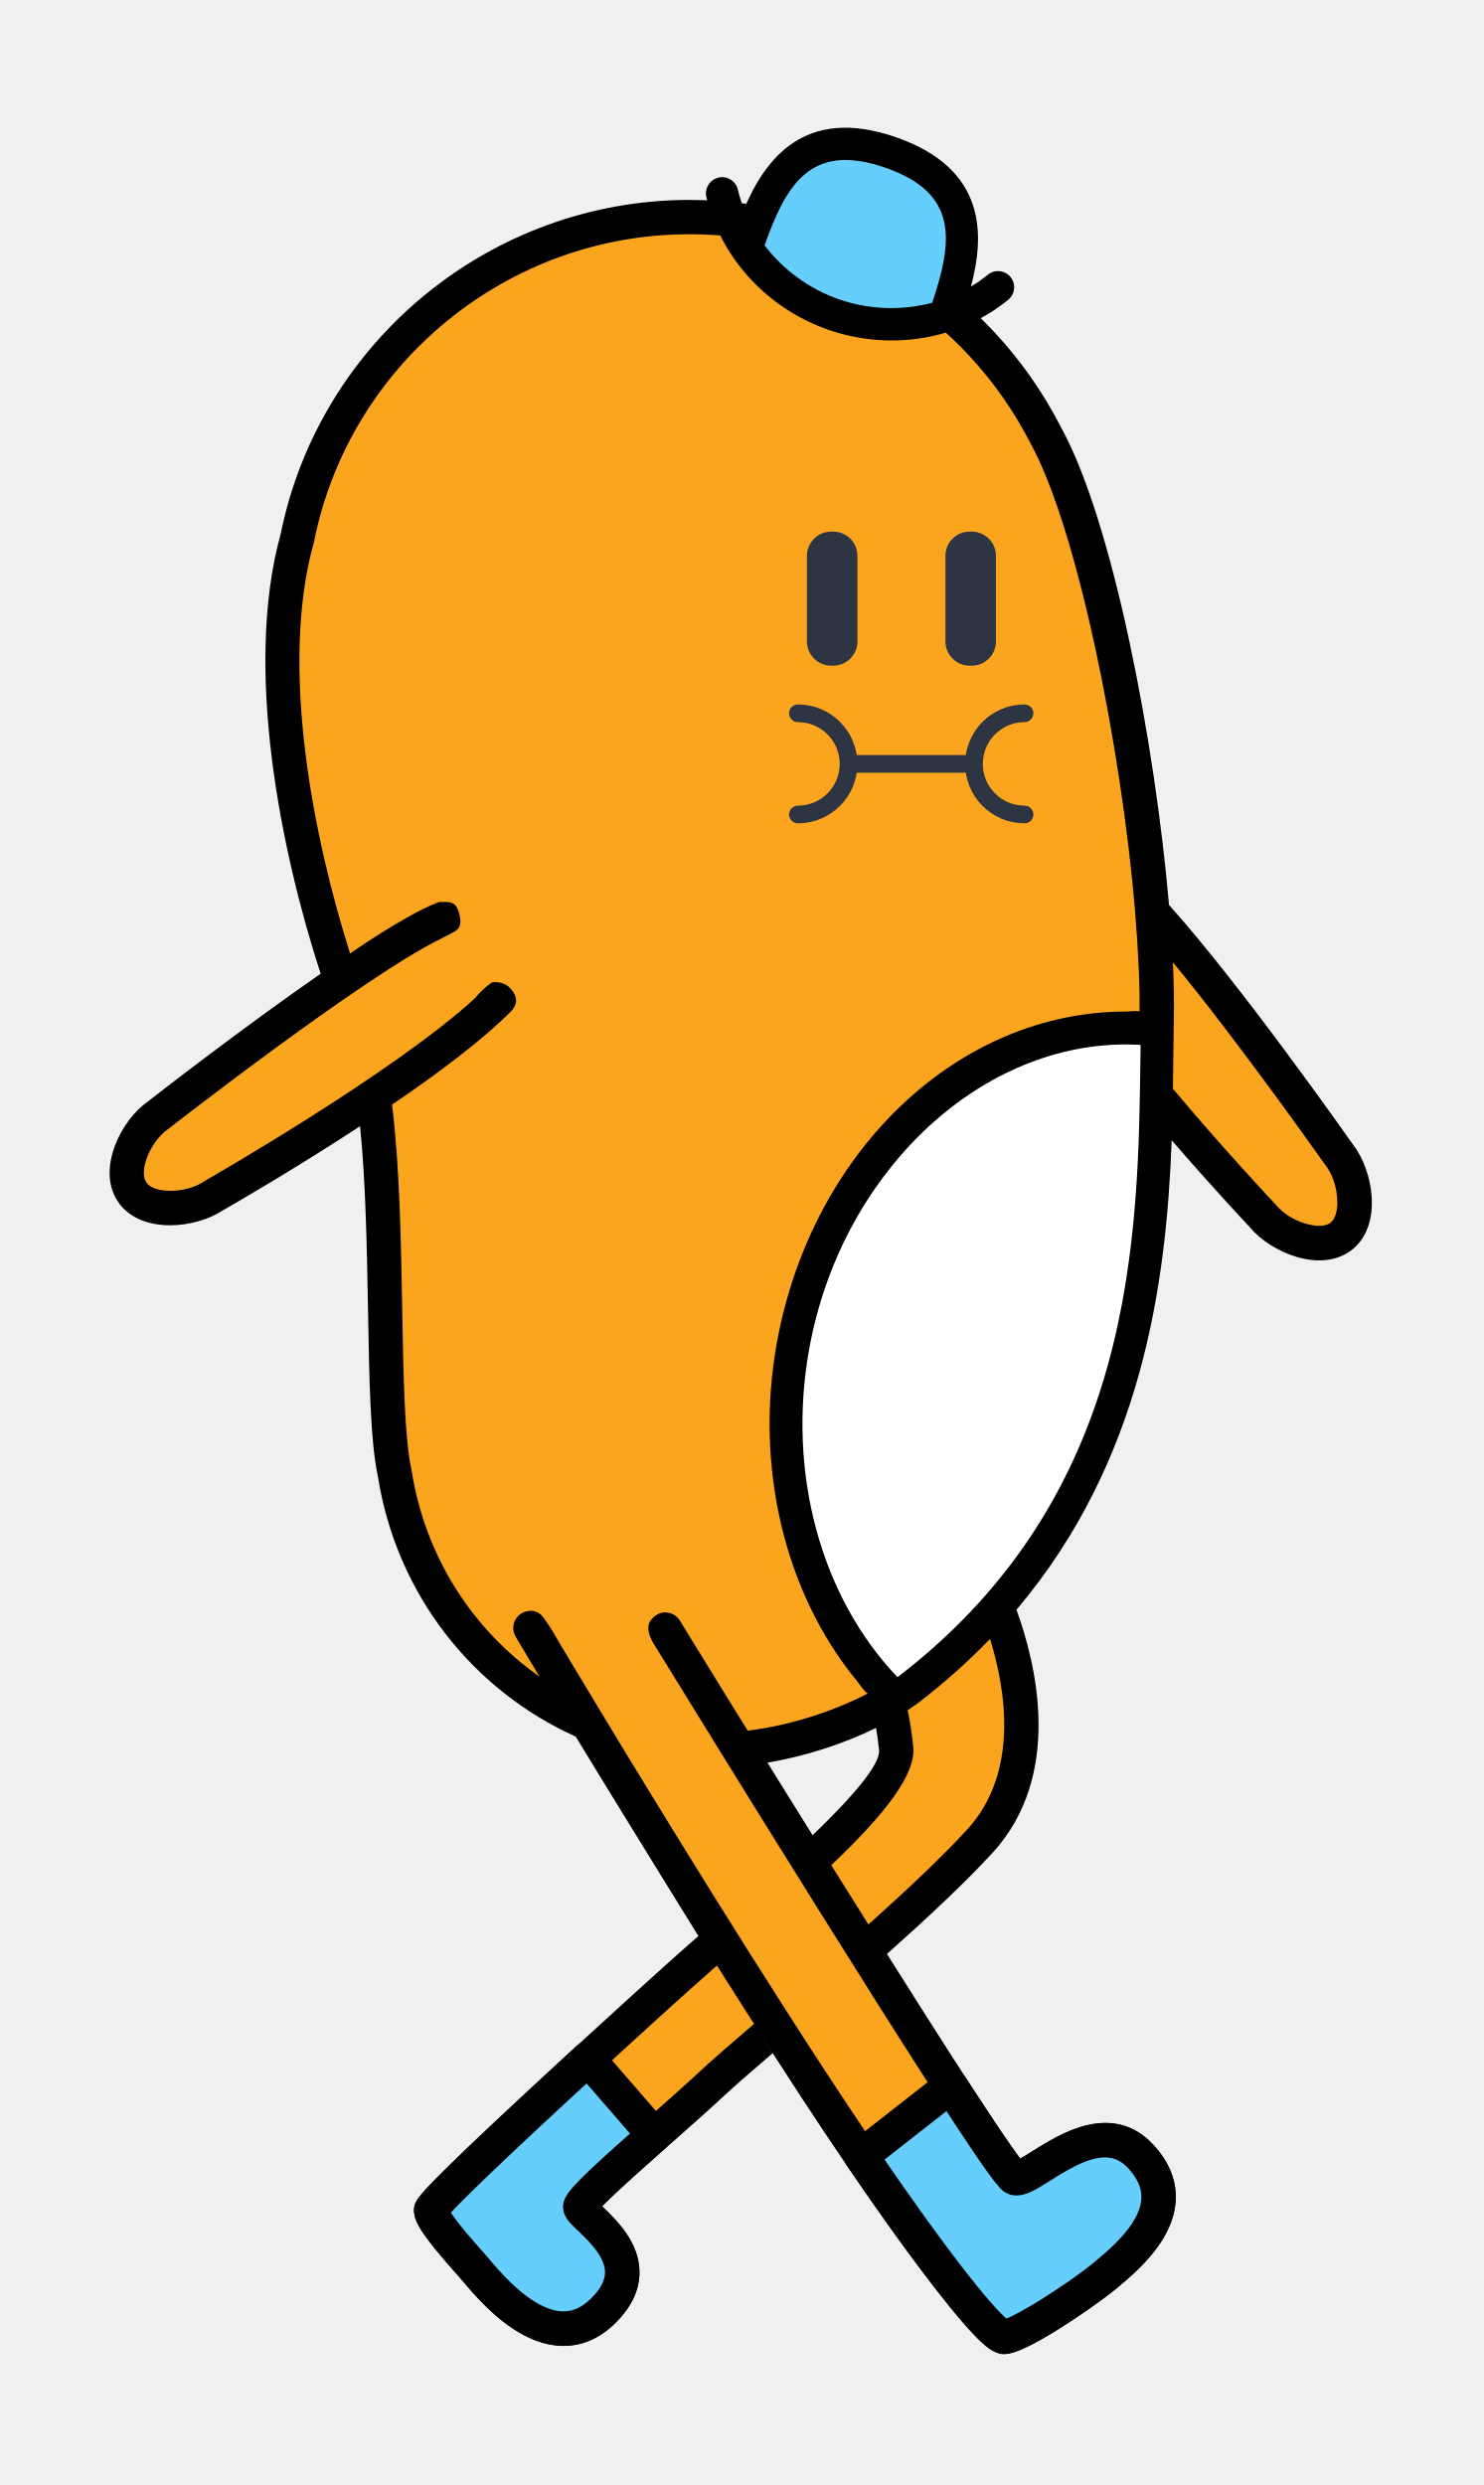
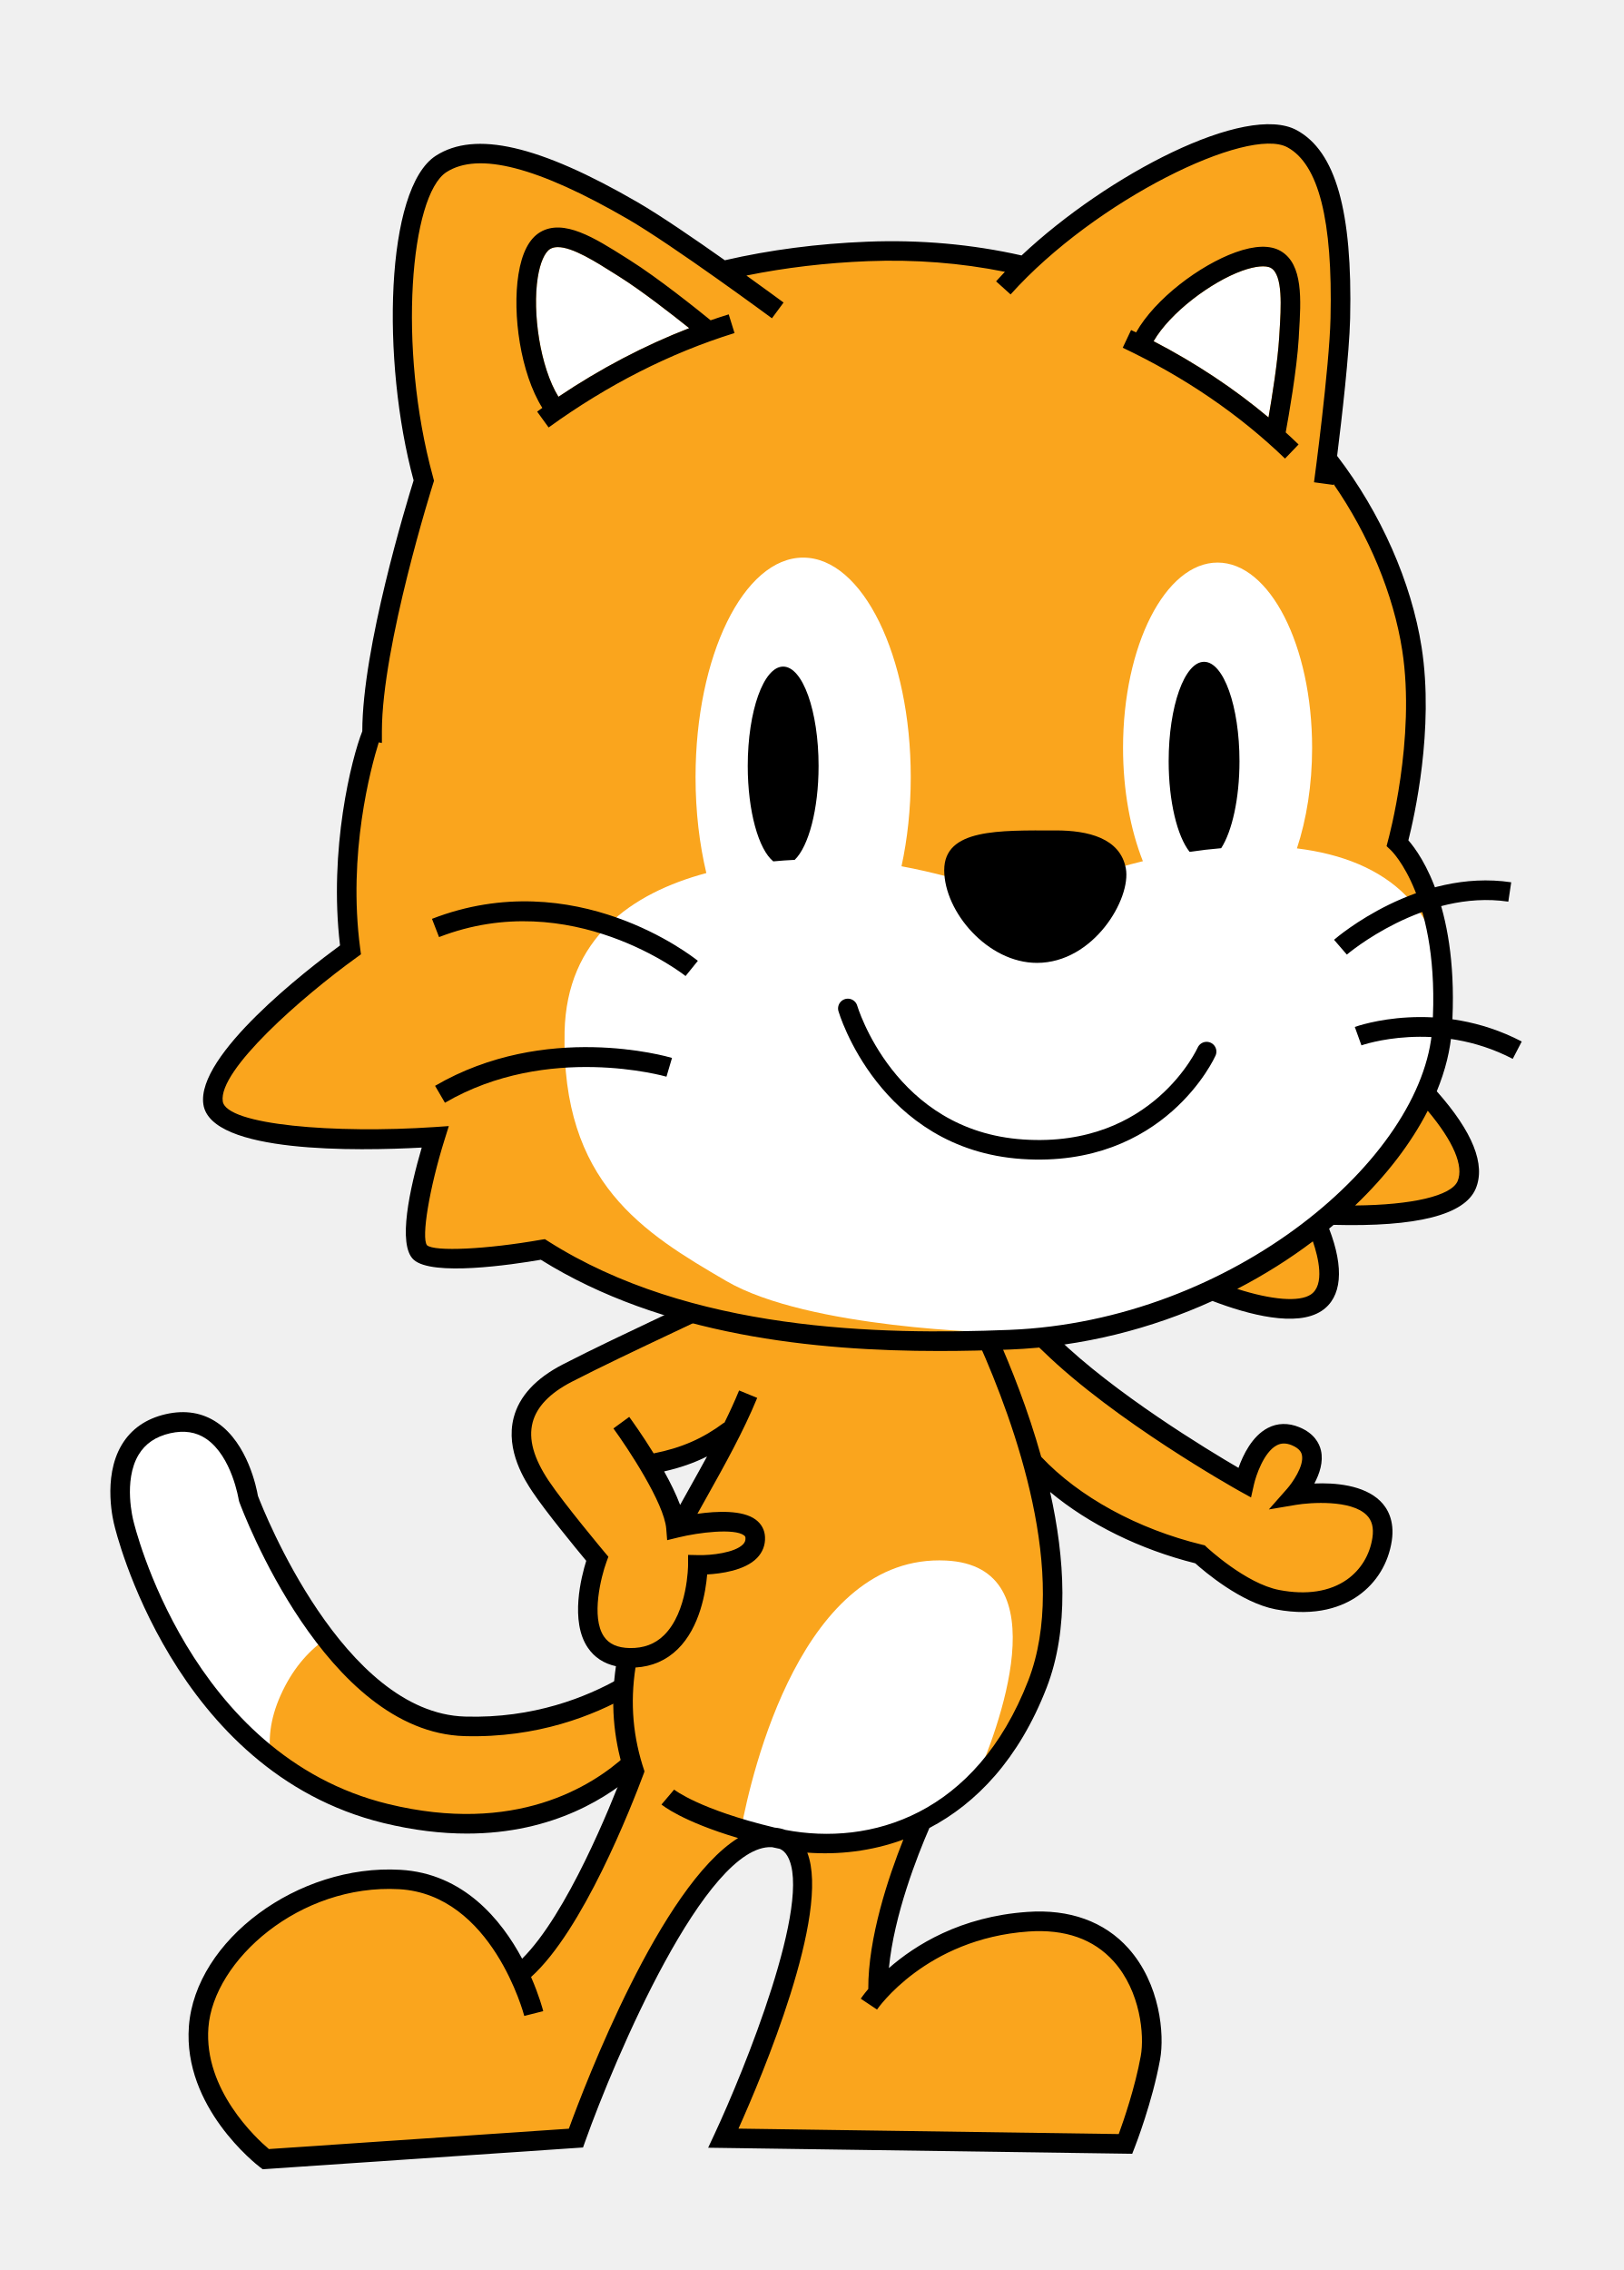
- <svg xmlns="http://www.w3.org/2000/svg" version="1.1" id="Layer_1" x="0px" y="0px" width="151px" height="253px" viewBox="0 0 151 253" enable-background="new 0 0 151 253" xml:space="preserve">
+ <svg xmlns="http://www.w3.org/2000/svg" version="1.1" id="Layer_1" x="0px" y="0px" width="166px" height="232px" viewBox="0 0 166 232" enable-background="new 0 0 166 232" xml:space="preserve">
  <g id="Cat.svg">
-     <path id="Body" fill="#FAA51D" d="M57.374,236.831L57.374,236.831c-0.087,0-0.175-0.002-0.263-0.007   c-3.234-0.159-6.194-3.188-8.41-5.808c-0.157-0.189-0.274-0.328-0.367-0.43l-0.182-0.207c-1.802-2.025-2.953-3.431-3.516-4.291   l-0.638-0.976l0.787-0.858c3.562-3.89,22.269-20.969,26.702-24.844l1.78-1.524l0.982,1.42c1.247,1.981,2.5,3.953,3.763,5.93   l0.702,1.098l-0.989,0.849c-2.406,2.063-4.25,3.663-5.433,4.764c-1.549,1.441-3.582,3.238-5.375,4.824   c-5.706,5.045-8.091,7.263-8.091,7.937c0,0.3,0.312,0.627,1.079,1.357c1.274,1.217,3.184,3.041,3.194,5.272   c0.004,1.287-0.64,2.563-1.915,3.796C60.025,236.259,58.742,236.831,57.374,236.831z M74.724,177.739   c2.922,4.728,6.439,10.392,9.977,16.043c11.951,19.103,17.496,27.541,18.539,28.216c0.092,0.021,0.169,0.032,0.253,0.032   c0.594,0,1.536-0.593,2.627-1.278c2.502-1.572,4.529-2.607,6.376-2.607c1.36,0,2.552,0.558,3.543,1.659   c1.211,1.345,1.771,2.767,1.665,4.224c-0.246,3.26-3.726,6.121-5.398,7.495c-2.691,2.216-7.51,5.224-9.278,5.937l-0.836,0.338   l-0.689-0.579c-2.217-1.86-9.187-10.957-18.22-24.743c-7.996-12.203-16.669-26.309-22.537-35.993l-0.902-0.502l-5.783-4.061   c-7.358-5.166-12.195-12.942-13.62-21.896c0.002,0.009,0.01,0.041,0.017,0.066c-0.771-3.513-0.884-9.975-1.003-16.815   c-0.12-6.748-0.255-14.397-1.025-20.619l-0.112-0.909l-0.124-0.531c-8.1,5.466-16.452,10.231-16.577,10.302   c-1.116,0.767-2.704,1.219-4.262,1.219c0,0,0,0,0,0c-1.713,0-3.022-0.53-3.684-1.493c-0.666-0.969-0.699-2.375-0.092-3.96   c0.551-1.438,1.569-2.796,2.657-3.546c0.149-0.117,10.091-7.887,18.742-13.807l-0.158-0.5l-0.603-1.901   c-2.496-7.878-7.854-27.808-3.712-42.68c3.774-18.84,20.463-32.502,39.688-32.505c15.278,0,29.105,8.48,36.086,22.132   c4.975,9.057,9.402,31.622,10.797,48.181l0.009,0.112l0.623,0.773l2.866,3.475c6.046,7.331,13.363,17.586,15.462,20.554l0.085,0.12   c1.752,2.205,2.194,6.44,0.296,7.958c-0.551,0.436-1.26,0.654-2.111,0.654l0,0c-1.926,0-4.285-1.133-5.52-2.644l-0.028-0.031   c-0.577-0.613-5.395-5.749-10.488-11.819l-0.359-0.429l-0.512,0.07c-0.315,17.841-2.482,36.404-16.078,51.882l0.16,0.654   l0.753,2.422c1.56,5.021,3.284,14.412-2.682,20.899c-2.377,2.575-5.695,5.76-10.146,9.736l-1.324,1.185l-0.945-1.505   c-1.238-1.972-2.503-3.992-3.779-6.037l-0.648-1.038l0.888-0.843c5.447-5.177,8.104-8.82,7.895-10.831   c-0.132-1.277-0.314-2.473-0.543-3.553l-0.212-1.004l-0.328-0.424l-0.262,0.155c-3.962,2.285-9.137,3.981-13.844,4.537   l-0.949,0.112L74.724,177.739z" />
-     <path id="BodyBorder" fill="#000000" d="M81.611,213.57c5.002,7.639,16.988,25.464,20.32,26.082   c0.063,0.012,0.144,0.017,0.223,0.017c2.875,0,11.34-6.532,11.424-6.603c1.886-1.562,5.814-4.793,6.115-8.896   c0.146-2.023-0.584-3.945-2.176-5.715c-4.166-4.616-9.547-1.229-12.438,0.583c-0.377,0.231-0.841,0.522-1.208,0.731   c-3.805-4.963-22.854-35.547-34.653-54.773c-0.314-0.518-0.87-0.828-1.471-0.835c0,0-0.843-0.104-1.53,0.86   c-0.687,0.974,0.523,2.623,0.523,2.623c1.959,3.188,9.291,15.104,16.688,26.931c17.738,28.354,18.469,28.573,19.391,28.854   c1.267,0.378,2.459-0.382,4.123-1.428c3.834-2.406,6.123-3.258,7.979-1.197c0.938,1.041,1.36,2.062,1.283,3.108   c-0.19,2.604-3.339,5.199-4.854,6.443c-2.576,2.119-7.285,5.062-8.885,5.703c-1.846-1.549-8.354-9.804-17.929-24.416   c-10.935-16.688-23.133-36.936-27.425-44.109c0,0-1.49-2.664-2.037-3.137c-0.547-0.469-1.045-0.4-1.045-0.4   c-0.665,0.021-1.22,0.327-1.536,0.874c-0.316,0.548-0.313,1.228,0.009,1.771c0.036,0.062,0.932,1.569,2.458,4.113l-0.042-0.064   c-6.773-4.758-11.606-12.148-13-20.907c-0.005-0.034-0.012-0.066-0.019-0.101c-0.718-3.283-0.83-9.673-0.949-16.438   c-0.123-6.96-0.259-14.512-1.036-20.777l-0.038,0.026c4.685-3.188,9.252-6.602,12.137-9.514c0.562-0.567,0.819-1.306,0.048-2.246   c-0.771-0.941-1.961-0.718-1.961-0.716c-0.529,0.348-1.134,0.871-1.777,1.648c-8.366,7.642-27.249,18.436-27.448,18.55   c-0.043,0.024-0.085,0.051-0.126,0.079c-1.763,1.213-5.041,1.271-5.845,0.102c-0.367-0.533-0.34-1.495,0.073-2.574   c0.442-1.153,1.27-2.27,2.108-2.848c0.029-0.021,0.057-0.042,0.085-0.063c0.206-0.161,19.962-15.573,27.754-19.354   c0.515-0.313,1.337-0.589,1.697-0.981c0.36-0.392,0.28-1.046,0.111-1.634s-0.408-1.099-1.23-1.104   c-0.822-0.005-0.706-0.052-1.051,0.092c-3.313,1.301-8.808,5.145-8.808,5.145c-3.715-11.725-7.228-29.147-3.698-41.824   c0.011-0.041,0.023-0.086,0.031-0.128C35.606,37,51.677,23.846,70.189,23.846c14.708,0,28.012,8.15,34.743,21.313   c4.787,8.716,9.241,31.024,10.639,47.624c-0.004,0.075-0.002,0.15,0.009,0.226c0.333,3.977,0.479,7.426,0.438,10.259   c-0.002,0.074-0.002,0.149-0.004,0.222v0.001c0,0.003,0,0.005,0,0.008c0,0.005,0,0.01,0,0.014c0,0.01,0,0.019,0,0.029   c-0.023,1.23-0.039,2.502-0.058,3.814c-0.021,1.321-0.035,2.68-0.062,4.072c0,0.028,0,0.056,0.002,0.084   c-0.282,15.597-1.688,34.873-15.709,50.832c-0.021,0.022-0.045,0.049-0.062,0.073c-2.427,2.75-5.229,5.399-8.462,7.917   c-0.585,0.458-1.271,0.92-2.031,1.372c-0.088,0.042-0.17,0.089-0.243,0.146c-3.474,2-8.472,3.777-13.271,4.349   c0.666,1.071,1.337,2.153,2.016,3.255c3.977-0.659,7.885-1.979,11.059-3.537c0.108,0.645,0.217,1.396,0.31,2.262   c0.103,0.995-1.222,3.338-6.771,8.663c0.633,1.021,1.271,2.037,1.897,3.056c5.546-5.271,8.646-9.285,8.354-12.072   c-0.141-1.369-0.334-2.611-0.573-3.709c0.521-0.338,0.989-0.676,1.422-1.01c2.569-2.002,4.89-4.098,6.968-6.248   c1.604,5.164,2.995,13.623-2.354,19.435c-2.644,2.874-6.269,6.271-10.034,9.64c0.64,1.017,1.271,2.021,1.891,3.002   c3.995-3.559,7.888-7.188,10.726-10.271c7.287-7.923,4.449-19.332,2.462-24.776c12.829-15.181,15.245-33.164,15.804-47.799   c4.076,4.714,7.5,8.365,7.941,8.835c2.104,2.578,7.281,4.798,10.432,2.3c3.146-2.506,2.139-8.072,0.084-10.701   c-0.775-1.103-11.646-16.538-18.729-24.389c-1.422-16.42-5.686-38.956-10.979-48.601c-7.312-14.3-21.812-23.181-37.839-23.181   c-20.152,0-37.65,14.305-41.631,34.024c-3.814,13.788,0.113,32.588,4.071,44.754l0.015-0.006   c-8.093,5.61-16.738,12.342-17.587,13.005c-1.406,0.985-2.654,2.642-3.345,4.446c-0.851,2.221-0.74,4.284,0.312,5.812   c1.164,1.689,3.196,2.356,5.275,2.356c1.988,0,4.017-0.609,5.371-1.516c0.815-0.465,7.125-4.089,13.964-8.562l0.011-0.009   c0.575,5.7,0.697,12.421,0.807,18.655c0.126,7.213,0.236,13.445,1.018,17.076c1.928,12.017,9.685,21.707,20.132,26.418l0.081,0.133   c3.322,5.49,12.41,20.175,12.41,20.175c-0.356,0.308-0.67,0.571-0.927,0.802c-1.969,1.723-8.877,7.973-15.222,13.85   c-12.806,11.864-12.806,12.272-12.806,13.268c0,1.246,1.014,2.748,4.522,6.689l0.164,0.188c0.089,0.1,0.203,0.231,0.34,0.396   c1.593,1.887,5.322,6.297,9.852,6.521c0.12,0.01,0.24,0.013,0.359,0.013c1.905,0,3.654-0.765,5.201-2.269   c1.68-1.631,2.527-3.393,2.519-5.233c-0.014-3.083-2.384-5.353-3.806-6.706c1.365-1.416,4.523-4.208,6.949-6.354   c1.903-1.685,3.871-3.42,5.414-4.856c1.132-1.056,2.904-2.593,5-4.392c-0.634-0.981-1.27-1.981-1.898-2.979   c-2.289,1.962-4.236,3.646-5.479,4.806c-1.51,1.402-3.461,3.131-5.348,4.803c-7.961,7.039-8.598,7.822-8.598,9.057   c0,0.975,0.648,1.594,1.544,2.447c1.084,1.035,2.722,2.596,2.729,4.191c0.003,0.854-0.487,1.771-1.457,2.713   c-0.936,0.904-1.906,1.326-2.952,1.271c-3.011-0.146-6.164-3.886-7.351-5.286c-0.16-0.188-0.292-0.352-0.396-0.463l-0.166-0.188   c-1.739-1.955-2.873-3.338-3.386-4.121c3.39-3.701,21.904-20.641,26.583-24.729c0.149-0.131,0.321-0.278,0.506-0.438   C72.98,200.104,78.752,209.207,81.611,213.57z M135.479,124.476c-1.115,0.882-4.229-0.128-5.562-1.802   c-0.038-0.039-0.069-0.076-0.104-0.112c-0.051-0.054-5.076-5.378-10.396-11.717c0.021-1.211,0.033-2.389,0.047-3.532   c0.015-1.281,0.031-2.526,0.052-3.729c0.002-0.053,0.002-0.105,0.002-0.157c0.026-1.633-0.009-3.456-0.103-5.456   c6.86,8.318,15.383,20.454,15.487,20.597c0.021,0.029,0.043,0.057,0.065,0.084C136.299,120.327,136.583,123.594,135.479,124.476z" />
-     <path id="BellyBorder" fill="#000000" d="M89.516,171.938c-0.188,0.129-1.082,0.545-1.144,0.504   c-0.431-0.271-0.788-0.889-1.166-1.351c-7.338-8.952-10.375-21.776-8.124-34.305c3.518-19.584,18.465-33.798,35.54-33.798   c0.001,0,0.002,0,0.003,0c1.719-0.128,1.037,0.017,1.297-0.031c0.438-0.082,0.204,1.14,0.204,1.778c0,0.966,0.546,3-1.501,1.753   l0,0c-15.133-0.001-28.932,13.29-32.098,30.917c-2.072,11.532,0.688,23.302,7.386,31.473c0.341,0.415,0.69,0.813,1.049,1.216   c0.649,0.721,0.491,0.664-0.353,1.193C89.891,171.732,89.906,171.721,89.516,171.938z" />
-     <path id="Belly" fill="#FFFFFF" d="M114.622,106.337c-15.203,0-29.063,13.345-32.242,31.042   c-2.256,12.551,1.187,25.203,8.996,33.373c0.136-0.1,0.265-0.195,0.386-0.291c23.83-18.531,24.133-44.338,24.354-63.182   l0.012-0.899C115.624,106.352,115.122,106.337,114.622,106.337z" />
-     <path id="Shoes" fill="#65CEFC" stroke="#000000" stroke-width="3.5" stroke-linecap="round" stroke-linejoin="round" stroke-miterlimit="10" d="   M96.785,212.383c3.561,5.491,6.117,9.245,6.535,9.372c1.634,0.489,8.326-7.185,12.896-2.122c4.572,5.062-0.979,9.795-3.754,12.083   c-2.774,2.284-9.146,6.367-10.285,6.203c-1.429-0.265-7.465-8.106-14.493-18.413L96.785,212.383z M48.134,230.734   c1.306,1.471,7.674,9.959,13.226,4.57c5.551-5.396-2.286-9.641-2.286-10.611c0-0.637,3.663-3.899,7.524-7.316l-6.739-7.771   c-7.589,6.979-15.97,14.83-15.97,15.414C43.889,226,46.828,229.266,48.134,230.734z" />
-     <path id="EyesBorder" fill="#2D3442" d="M96.259,56.589c0-1.361,1.103-2.464,2.466-2.464h0.209c1.362,0,2.465,1.103,2.465,2.464   v8.719c0,1.361-1.103,2.464-2.465,2.464h-0.209c-1.363,0-2.466-1.103-2.466-2.464V56.589z M82.158,65.308   c0,1.361,1.104,2.464,2.464,2.464h0.212c1.359,0,2.464-1.103,2.464-2.464v-8.719c0-1.361-1.104-2.464-2.464-2.464h-0.212   c-1.36,0-2.464,1.103-2.464,2.464V65.308z" />
-     <path id="Mouth" fill="none" stroke="#2D3442" stroke-width="1.8" stroke-linecap="round" stroke-linejoin="round" stroke-miterlimit="10" d="   M104.311,82.923c-2.847,0-5.146-2.306-5.146-5.152c0-2.845,2.306-5.151,5.146-5.151 M81.241,82.923   c2.847,0,5.153-2.306,5.153-5.152c0-2.845-2.312-5.151-5.153-5.151 M99.159,77.771H86.395" />
-     <path id="Hat" fill="#65CEFC" d="M90.735,32.867c-1.979,0-3.926-0.327-5.788-0.972c-3.299-1.141-6.168-3.217-8.297-6.004   l-0.494-0.647l0.273-0.767c1.67-4.687,3.931-9.688,9.657-9.688c1.371,0,2.853,0.282,4.528,0.861   c9.059,3.135,7.702,9.72,5.72,15.647l-0.257,0.766l-0.78,0.208C93.812,32.667,92.277,32.867,90.735,32.867z" />
-     <path id="HatBorder" fill="#000000" d="M71.919,20.059c1.446,6.187,6.213,11.37,12.442,13.524   c6.311,2.183,13.318,1.006,18.293-3.069c0.701-0.576,0.805-1.611,0.229-2.313c-0.572-0.7-1.609-0.804-2.312-0.229   c-0.541,0.445-1.111,0.841-1.717,1.201c1.394-5.218,1.646-11.989-7.65-15.208c-9.359-3.238-13.339,2.335-15.458,7.32   c-0.251-0.642-0.462-1.299-0.621-1.974c-0.205-0.885-1.088-1.433-1.972-1.227C72.263,18.291,71.713,19.175,71.919,20.059z    M85.438,30.478c-3.076-1.064-5.705-3.023-7.595-5.497c2.204-6.187,4.694-10.536,12.282-7.912   c7.564,2.618,6.861,7.553,4.787,13.753C91.87,31.631,88.559,31.558,85.438,30.478z" />
+     <path id="tail" fill="#FAA51D" d="M64.5,180.199c-3.809,3.48-11.92,8.453-25.229,5.211c-21.221-5.168-26.777-29.664-26.777-29.664   s-2.35-8.611,4.502-10.18c6.852-1.564,8.223,7.635,8.223,7.635s8.416,22.906,22.121,23.297c7.023,0.201,12.557-1.912,16.281-4.021   c0,0,1.965-0.316,2.871,1.732C67.398,176.264,64.5,180.199,64.5,180.199" />
+     <path fill="#FFFFFF" d="M28.68,173.277c1.166-2.613,2.75-4.439,4.518-5.705c-5.109-6.574-7.979-14.371-7.979-14.371   s-1.371-9.199-8.223-7.635c-6.852,1.562-4.502,10.182-4.502,10.182s3.445,15.16,15.252,24.143   C27.373,177.953,27.574,175.756,28.68,173.277" />
+     <path id="tailBorder" d="M47.735,187.396c-2.574,0-5.412-0.319-8.521-1.076c-21.575-5.254-27.461-30.163-27.518-30.414   c-0.043-0.156-1.288-4.84,0.754-8.25c0.965-1.611,2.479-2.663,4.501-3.127c1.982-0.451,3.756-0.155,5.272,0.881   c3.106,2.122,4.007,6.676,4.143,7.47c0.579,1.517,8.722,22.202,21.181,22.558c7.003,0.211,12.432-2.004,15.759-3.892l0.986,1.74   c-3.549,2.011-9.333,4.36-16.803,4.149c-14.218-0.404-22.68-22.99-23.033-23.951l-0.05-0.196c-0.007-0.044-0.702-4.448-3.316-6.229   c-1.051-0.716-2.259-0.898-3.694-0.578c-1.487,0.34-2.543,1.063-3.227,2.197c-1.606,2.672-0.545,6.704-0.534,6.745   c0.064,0.279,5.691,23.997,26.051,28.954c12.96,3.16,20.8-1.764,24.318-4.979l1.349,1.478   C62.398,183.577,56.641,187.396,47.735,187.396z" />
+     <path id="body" fill="#FAA51D" d="M63.912,169.689c-6.949-0.164-3.277-10.135-3.277-10.135s-4.191-5.007-5.799-7.414   c-1.537-2.312-4.578-7.772,2.723-11.552c5.527-2.854,13.361-6.375,17.32-8.409l7.231,0.812l-0.057,0.021   c1.129-0.707,2.529-1.229,4.275-1.396c6-0.586,12.574,1.315,12.574,1.315c0.093,0.185,0.188,0.379,0.3,0.594l-0.021-0.039   c1.65-0.032,3.297,0.414,3.297,0.414c1.205,0.816,2.674,2.018,4.444,3.744c7.291,7.101,19.854,14.115,19.854,14.115   s1.396-6.31,5.236-4.729c3.842,1.576-0.113,6.025-0.113,6.025s9.879-1.66,8.961,4.49c-0.582,3.895-4.15,7.442-10.699,6.188   c-3.748-0.717-7.916-4.631-7.916-4.631c-7.204-1.752-13.025-5.229-16.729-9.062l0.016,0.03c1.949,7.309,2.896,15.521,0.345,22.113   c-2.874,7.414-7.237,11.758-11.912,14.064l0.062-0.029c-1.434,3.244-4.565,11.114-4.438,17.416l0.016,0.053   c1.941-2.182,6.9-6.646,15.295-7.229c11.158-0.781,13.313,9.594,12.527,13.898c-0.781,4.309-2.545,8.811-2.545,8.811l-41.111-0.586   c0,0,13.076-27.979,5.977-30.546l-0.055-0.011c-0.282-0.057-0.56-0.114-0.833-0.182c-9.006-0.591-20.164,30.733-20.164,30.733   l-31.715,2.149c0,0-7.439-5.679-6.852-13.509c0.587-7.829,10.18-15.659,20.555-15.073c6.559,0.371,10.301,5.748,12.168,9.653   l0.16-0.061c5.217-4.207,10.35-17.216,11.645-20.661c0,0-0.95-4.118-1.076-5.836C63.456,173.523,63.912,169.689,63.912,169.689z    M69.184,156.257c1.9-3.521,3.971-6.993,5.689-10.511l-0.02,0.036c-0.414,0.454-0.642,0.673-0.642,0.673   c-2.289,1.713-4.742,2.852-8.322,3.459l0.107,0.164c1.293,2.176,2.559,4.686,2.691,6.342c0,0,0.18-0.043,0.464-0.104   L69.184,156.257z" />
+     <path id="Belly" fill="#FFFFFF" d="M99.699,182.078c2.227-5.064,8.775-22.004-2.984-22.586   c-14.729-0.729-19.889,21.768-20.947,27.4l0.059,0.156c0.912,0.271,1.92,0.533,3.033,0.803c5.965,1.422,14.303,0.775,20.746-5.662   L99.699,182.078z" />
+     <path id="bodyBorder" d="M26.853,221.703l-0.299-0.229c-0.322-0.246-7.864-6.104-7.243-14.38   c0.659-8.812,11.166-16.604,21.608-15.995c6.471,0.362,10.341,5.123,12.458,9.084c4.586-4.529,9.057-15.652,10.396-19.168   c-1.086-3.516-1.352-7.035-0.806-10.725c-1.24-0.271-2.204-0.902-2.874-1.891c-1.849-2.707-0.661-7.284-0.162-8.879   c-1.059-1.273-4.147-5.03-5.506-7.068c-0.689-1.037-2.786-4.188-1.912-7.563c0.564-2.181,2.249-4.007,5.008-5.435   c2.946-1.522,6.918-3.401,10.422-5.06l2.446-1.158l0.858,1.807l-2.45,1.16c-3.489,1.648-7.443,3.521-10.358,5.025   c-2.233,1.153-3.575,2.555-3.991,4.158c-0.438,1.688,0.1,3.635,1.641,5.949c1.558,2.337,5.692,7.276,5.733,7.325l0.372,0.442   l-0.2,0.543c-0.53,1.445-1.608,5.634-0.249,7.619c0.521,0.766,1.382,1.146,2.633,1.172c1.413,0.022,2.572-0.399,3.502-1.312   c2.434-2.386,2.462-7.14,2.462-7.188v-1.021l1.022,0.021c1.334,0.041,3.762-0.242,4.593-1.099c0.189-0.192,0.265-0.39,0.252-0.649   c-0.005-0.107-0.029-0.182-0.149-0.271c-0.984-0.735-4.589-0.31-6.716,0.214l-1.141,0.279l-0.094-1.171   c-0.21-2.63-3.968-8.289-5.399-10.248l1.615-1.181c0.246,0.338,1.332,1.842,2.498,3.731c2.845-0.562,5.032-1.521,7.208-3.147   l0.021,0.026c0.544-1.104,1.053-2.209,1.506-3.312l1.85,0.76c-1.417,3.447-3.325,6.859-5.17,10.159   c-0.315,0.562-0.63,1.127-0.943,1.688c1.994-0.282,4.622-0.403,5.961,0.597c0.588,0.438,0.917,1.053,0.951,1.774   c0.039,0.812-0.244,1.554-0.819,2.146c-1.254,1.285-3.709,1.604-5.095,1.68c-0.146,1.742-0.723,5.393-3.014,7.639   c-1.173,1.146-2.622,1.775-4.313,1.873c-0.564,3.658-0.261,7.143,0.922,10.617l-0.05,0.02l0.041,0.017   c-1.411,3.792-6.319,16.237-11.59,20.978c0.828,1.892,1.2,3.312,1.245,3.487l-1.938,0.491c-0.032-0.124-3.278-12.414-12.791-12.953   c-10.174-0.564-18.986,7.271-19.501,14.148c-0.477,6.35,4.881,11.307,6.182,12.41l30.667-2.08   c1.666-4.568,9.386-24.774,17.3-29.705c-5.752-1.713-7.734-3.349-7.829-3.428l1.292-1.525c0.019,0.017,2.55,2.035,10.287,3.887   c0.382,0.033,0.74,0.109,1.073,0.23c8.703,1.664,19.503-1.486,24.845-15.27c4.186-10.802-1.376-26.257-5.063-34.508l1.826-0.814   c1.465,3.274,3.211,7.656,4.557,12.463c3.875,4.111,9.861,7.385,16.466,8.989l0.258,0.062l0.188,0.182   c0.039,0.037,4.006,3.729,7.42,4.38c2.791,0.537,5.188,0.164,6.934-1.071c1.406-0.998,2.331-2.52,2.594-4.276   c0.151-1.019-0.045-1.774-0.604-2.322c-1.604-1.571-5.74-1.278-7.201-1.034l-2.783,0.469l1.868-2.117   c0.476-0.536,1.771-2.328,1.506-3.469c-0.035-0.148-0.146-0.607-1.022-0.975c-0.586-0.236-1.071-0.236-1.535,0.003   c-1.34,0.697-2.146,3.142-2.344,4.021l-0.295,1.311l-1.17-0.648c-0.521-0.289-12.763-7.166-20.063-14.273   c-0.344-0.336-0.674-0.65-0.993-0.943l1.354-1.472c0.334,0.308,0.678,0.634,1.032,0.983c5.872,5.715,15.36,11.465,18.558,13.332   c0.463-1.313,1.388-3.239,2.992-4.076c0.981-0.519,2.1-0.543,3.223-0.082c1.521,0.625,2.043,1.637,2.214,2.373   c0.271,1.168-0.149,2.397-0.673,3.382c2.064-0.091,5.05,0.137,6.738,1.794c0.709,0.695,1.486,1.964,1.18,4.046   c-0.346,2.306-1.561,4.299-3.416,5.615c-1.533,1.087-4.242,2.211-8.463,1.405c-3.553-0.684-7.313-3.896-8.215-4.705   c-5.656-1.414-10.891-4-14.838-7.291c1.508,6.766,1.965,14.007-0.357,20.004c-2.834,7.312-7.197,11.832-11.985,14.342   c-1.239,2.852-3.614,8.886-4.137,14.316c2.688-2.357,7.319-5.265,14.14-5.74c4.316-0.312,7.889,0.979,10.342,3.721   c3.235,3.611,3.711,8.77,3.24,11.354c-0.791,4.354-2.523,8.813-2.597,8.996l-0.253,0.646l-43.351-0.618l0.655-1.401   c2.978-6.369,10.119-23.896,7.436-28.431c-0.199-0.337-0.445-0.569-0.76-0.713c-0.273-0.054-0.545-0.112-0.812-0.175   c-6.771-0.324-16.066,21.591-19.09,30.078l-0.22,0.617L26.853,221.703z M75.494,217.551l38.874,0.555   c0.503-1.381,1.666-4.76,2.252-7.979c0.384-2.113-0.026-6.607-2.765-9.663c-2.057-2.291-4.979-3.319-8.711-3.06   c-10.5,0.736-15.438,7.904-15.487,7.978l-1.663-1.11c0.044-0.063,0.297-0.438,0.768-0.994c-0.019-5.238,2.053-11.422,3.586-15.269   c-3.283,1.205-6.666,1.57-9.819,1.334C84.939,195.574,77.867,212.268,75.494,217.551z M67.894,150.382   c0.634,1.14,1.222,2.325,1.634,3.425c0.321-0.578,0.645-1.156,0.967-1.73c0.595-1.063,1.196-2.141,1.784-3.223   C70.933,149.523,69.506,150.02,67.894,150.382z" />
+     <path id="Face" fill="#FAA51D" d="M145.281,112.25c1.297-2.65,2.082-5.299,2.248-7.826c0.92-14.047-4.557-18.98-4.557-18.98   s2.932-10.48,1.471-19.854c-0.941-6.037-3.873-13.295-8.729-19.479l0.056-0.061c0.474-3.776,1.272-10.64,1.354-14.244   c0.213-9.257-0.938-16.173-4.938-18.345c-4.375-2.379-18.428,4.42-27.352,13.009l-0.174-0.027   c-4.91-1.146-10.209-1.688-15.861-1.464c-5.785,0.229-10.715,1.011-14.723,1.956l-0.094,0.02c-3.127-2.213-6.852-4.776-9.217-6.146   c-8.494-4.918-15.512-7.373-19.566-4.771c-4.461,2.864-5.299,19.52-1.814,32.213l0.039,0.151c0,0-5.287,16.646-5.287,25.628   c0,0-3.979,10.201-2.012,22.558l-4.295,4.168c0,0-11.045,8.021-9.711,12.249c1.336,4.23,9.732,3.493,9.732,3.493l11.87,0.049   l1.104-0.062c0,0-3.428,10.146-1.525,11.804c1.904,1.66,9.889,0,9.889,0l3.78-0.378c13.187,9.01,29.251,9.986,46.578,9.298   c7.079-0.28,13.834-2.132,19.836-4.961c1.006,0.433,8.547,3.56,11.48,1.606c2.945-1.953,0.119-7.922-0.26-8.688   c0.201-0.166,0.4-0.33,0.604-0.498l3.902-0.589l7.572-0.355c0,0,2.819-1.123,3.471-3.84   C150.516,118.4,147.811,115.018,145.281,112.25z" />
+     <path id="Mask" fill="#FFFFFF" d="M132.583,86.708c0.978-2.961,1.552-6.483,1.552-10.273c0-10.46-4.326-18.938-9.664-18.938   c-5.337,0-9.664,8.479-9.664,18.938c0,4.368,0.762,8.378,2.029,11.582c-6.824,1.666-12.197,4.062-12.197,4.062   s-5.949-2.338-12.479-3.543c0.605-2.785,0.945-5.865,0.945-9.109c0-12.395-4.924-22.438-11-22.438c-6.075,0-11,10.047-11,22.438   c0,3.518,0.397,6.841,1.104,9.803c-7.671,2.052-14.276,6.688-14.492,16.205c-0.352,15.465,8.084,20.562,16.52,25.482   c8.436,4.922,27.768,5.271,27.768,5.271c13.531-0.521,19.507-3.688,25.658-7.021c6.149-3.34,20.032-13.708,20.209-25.66   C148.027,92.906,141.824,87.845,132.583,86.708z" />
+     <path id="Nose" d="M107.93,84.872c-5.803,0-11.404-0.193-11.404,4.061c0,4.252,4.445,9.476,9.479,9.476   c5.803,0,9.666-6.575,9.086-9.667C114.504,85.645,111.217,84.872,107.93,84.872" />
+     <path id="Ears" fill="#FFFFFF" d="M70.457,33.538c-4.585,1.777-9.061,4.124-13.368,7.013c-1.878-3.051-2.678-8.607-2.114-12.183   c0.236-1.499,0.712-2.592,1.273-2.923c0.221-0.13,0.484-0.189,0.782-0.189c1.504,0,3.867,1.494,5.83,2.734l0.458,0.289   C65.597,29.713,68.703,32.135,70.457,33.538z M129.934,27.394c-0.518-0.307-1.617-0.199-2.953,0.28   c-3.182,1.147-7.369,4.289-9.049,7.198c4.293,2.229,8.229,4.837,11.746,7.788c0.364-2.103,0.941-5.692,1.092-8.188l0.03-0.497   C130.962,31.369,131.164,28.124,129.934,27.394z" />
+     <path id="Eyes_1_" d="M124.84,86.688c-1.099,0.092-2.177,0.219-3.23,0.372c-1.26-1.59-2.139-5.136-2.139-9.264   c0-5.609,1.62-10.158,3.62-10.158c1.998,0,3.619,4.549,3.619,10.158C126.71,81.625,125.954,84.956,124.84,86.688z M83.682,78.284   c0-5.609-1.622-10.157-3.62-10.157c-2,0-3.621,4.548-3.621,10.157c0,4.625,1.103,8.523,2.61,9.751   c0.736-0.068,1.468-0.123,2.191-0.156C82.661,86.503,83.682,82.732,83.682,78.284z" />
+     <path id="Mouth" fill="none" stroke="#000000" stroke-width="2" stroke-linecap="round" d="M86.674,103.067   c0,0,3.947,13.462,17.875,14.39c13.928,0.93,18.801-9.98,18.801-9.98" />
+     <path id="FaceBorder" d="M96.004,138.076c-12.645,0-28.272-1.566-40.715-9.326c-3.011,0.518-11.097,1.709-12.997-0.001   c-1.688-1.519-0.385-7.339,0.821-11.464c-6.534,0.355-21.576,0.622-22.323-4.417c-0.747-5.026,10.608-13.774,13.97-16.242   c-1.166-9.809,1.177-19.133,2.277-21.89c0.005-8.501,4.529-23.34,5.246-25.639c-3.309-12.185-2.918-29.847,2.276-33.183   c4.014-2.578,10.563-1.069,20.608,4.747c2.319,1.342,5.872,3.776,8.932,5.938c4.602-1.061,9.499-1.699,14.562-1.897   c5.397-0.214,10.704,0.26,15.771,1.406c8.799-8.267,22.951-15.618,28.133-12.801c3.979,2.161,5.709,8.277,5.457,19.246   c-0.084,3.579-0.851,10.195-1.33,14.042c4.457,5.813,7.601,12.914,8.638,19.563c1.303,8.358-0.767,17.405-1.354,19.724   c1.354,1.554,5.242,7.153,4.445,19.331c-0.136,2.063-0.664,4.188-1.542,6.32c3.683,4.147,5.019,7.501,3.976,9.964   c-1.139,2.677-6.03,3.911-14.521,3.687c-0.149,0.131-0.31,0.26-0.461,0.387c1.565,4.061,1.303,7.035-0.765,8.404   c-2.559,1.693-7.469,0.395-11.159-1.013c-6.21,2.825-13.247,4.668-20.696,4.963C100.986,138.014,98.557,138.076,96.004,138.076z    M55.704,126.646l0.328,0.209c14.523,9.228,33.856,9.594,47.135,9.063c22.897-0.905,42.388-17.612,43.255-30.844   c0.871-13.294-4.182-18.132-4.232-18.18l-0.442-0.415l0.153-0.595c0.029-0.103,2.854-10.387,1.445-19.429   c-0.89-5.707-3.414-11.775-7.021-16.986c-0.011,0.042-0.015,0.071-0.017,0.089l-1.979-0.269c0.02-0.117,1.578-11.766,1.689-16.792   c0.229-9.999-1.213-15.704-4.41-17.443c-4.019-2.181-19.608,5.359-28.297,15.036l-1.483-1.336c0.291-0.324,0.594-0.648,0.901-0.974   c-4.516-0.911-9.209-1.275-13.987-1.089c-4.304,0.17-8.472,0.664-12.437,1.47c2.101,1.507,3.639,2.644,3.798,2.759l-1.188,1.609   c-0.101-0.075-10.133-7.472-14.747-10.146c-9.198-5.324-15.257-6.891-18.525-4.794c-3.686,2.367-5.021,17.877-1.39,31.108   l0.115,0.441l-0.087,0.274c-0.052,0.165-5.24,16.604-5.24,25.326v1.192l-0.322-0.059c-0.815,2.613-3.191,11.363-1.897,21.068   l0.079,0.593l-0.485,0.351c-5.525,3.985-14.115,11.495-13.643,14.678c0.359,2.427,11.487,3.316,21.65,2.628l1.459-0.101   l-0.437,1.396c-1.552,4.96-2.391,9.998-1.796,10.781c0.754,0.674,6.108,0.422,11.676-0.562L55.704,126.646z M126.479,131.729   c3.537,1.133,6.336,1.361,7.521,0.576c1.463-0.972,0.771-3.798,0.212-5.436C131.855,128.648,129.264,130.288,126.479,131.729z    M145.955,113.523c-1.708,3.333-4.238,6.633-7.424,9.68c5.812-0.047,9.837-0.979,10.479-2.488   C149.66,119.177,148.579,116.645,145.955,113.523z M131.366,46.867c-4.675-4.511-10.257-8.323-16.591-11.328l0.854-1.807   c0.17,0.079,0.344,0.16,0.512,0.242c1.938-3.441,6.524-6.874,10.156-8.183c2.008-0.722,3.569-0.761,4.65-0.12   c2.279,1.354,2.061,4.95,1.844,8.428l-0.025,0.493c-0.192,3.211-1.033,7.982-1.33,9.602c0.442,0.403,0.888,0.815,1.314,1.231   L131.366,46.867z M117.932,34.873c4.293,2.229,8.229,4.837,11.746,7.788c0.364-2.103,0.941-5.692,1.092-8.188l0.03-0.497   c0.162-2.605,0.364-5.853-0.866-6.583c-0.518-0.307-1.617-0.199-2.953,0.28C123.799,28.821,119.611,31.963,117.932,34.873z    M56.084,43.688l-1.172-1.62c0.176-0.127,0.353-0.253,0.529-0.38c-2.228-3.543-3.082-9.578-2.443-13.632   c0.348-2.207,1.099-3.665,2.231-4.333c2.389-1.411,5.595,0.616,8.697,2.576l0.455,0.288c2.903,1.827,6.941,5.069,8.266,6.148   c0.614-0.214,1.23-0.414,1.849-0.606l0.593,1.91C68.51,36.081,62.116,39.327,56.084,43.688z M57.029,25.255   c-0.298,0-0.562,0.059-0.782,0.189c-0.561,0.331-1.037,1.424-1.273,2.923c-0.563,3.574,0.236,9.132,2.114,12.183   c4.308-2.889,8.783-5.234,13.368-7.013c-1.754-1.403-4.86-3.825-7.14-5.259l-0.458-0.289   C60.896,26.749,58.533,25.255,57.029,25.255z" />
+     <path id="WhiskerBorder" d="M45.485,112.703l-1.008-1.729c11.271-6.575,23.698-3.007,24.222-2.852l-0.567,1.918   C68.011,110.007,55.992,106.572,45.485,112.703z M154.645,108.219c-7.799-4.062-15.391-1.408-15.467-1.38l-0.678-1.882   c0.343-0.123,8.499-2.976,17.066,1.489L154.645,108.219z M70.085,99.753c-0.116-0.093-11.688-9.215-25.202-3.98l-0.722-1.865   c14.612-5.659,26.673,3.881,27.18,4.291L70.085,99.753z M137.686,97.562l-1.308-1.514c0.345-0.299,8.567-7.306,18.112-5.876   l-0.297,1.979C145.575,90.865,137.764,97.496,137.686,97.562z" />
  </g>
</svg>
